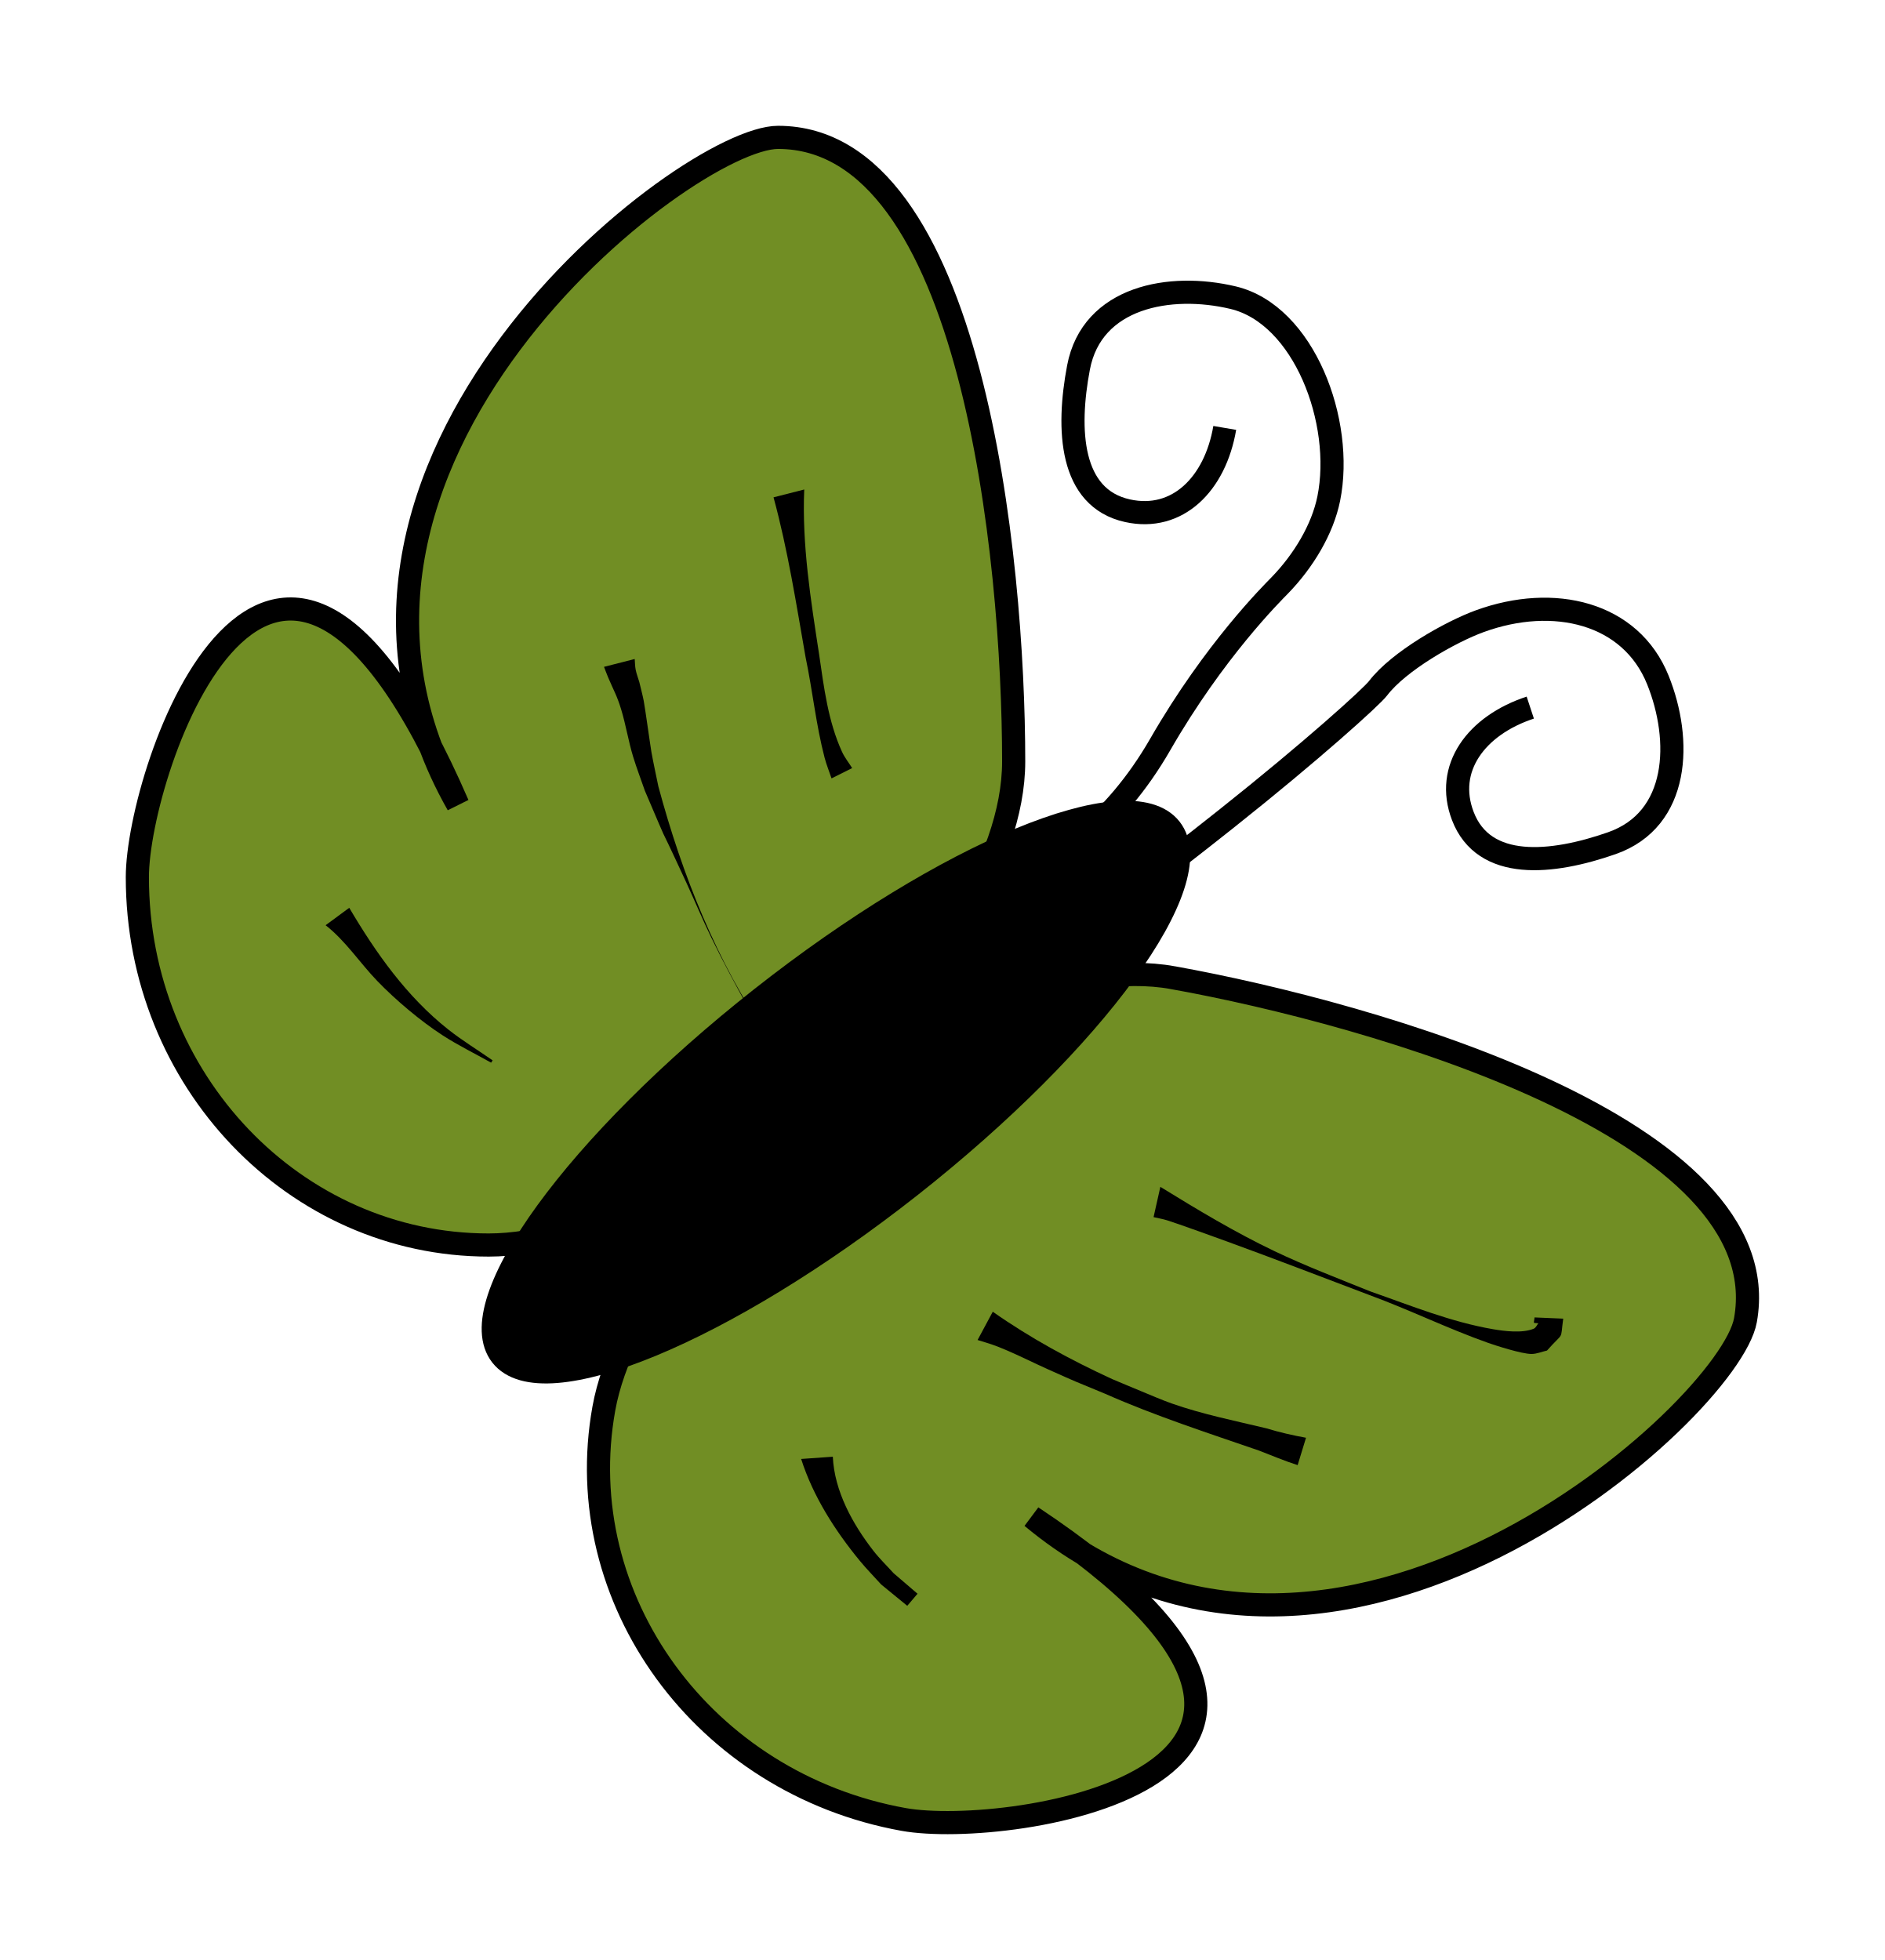
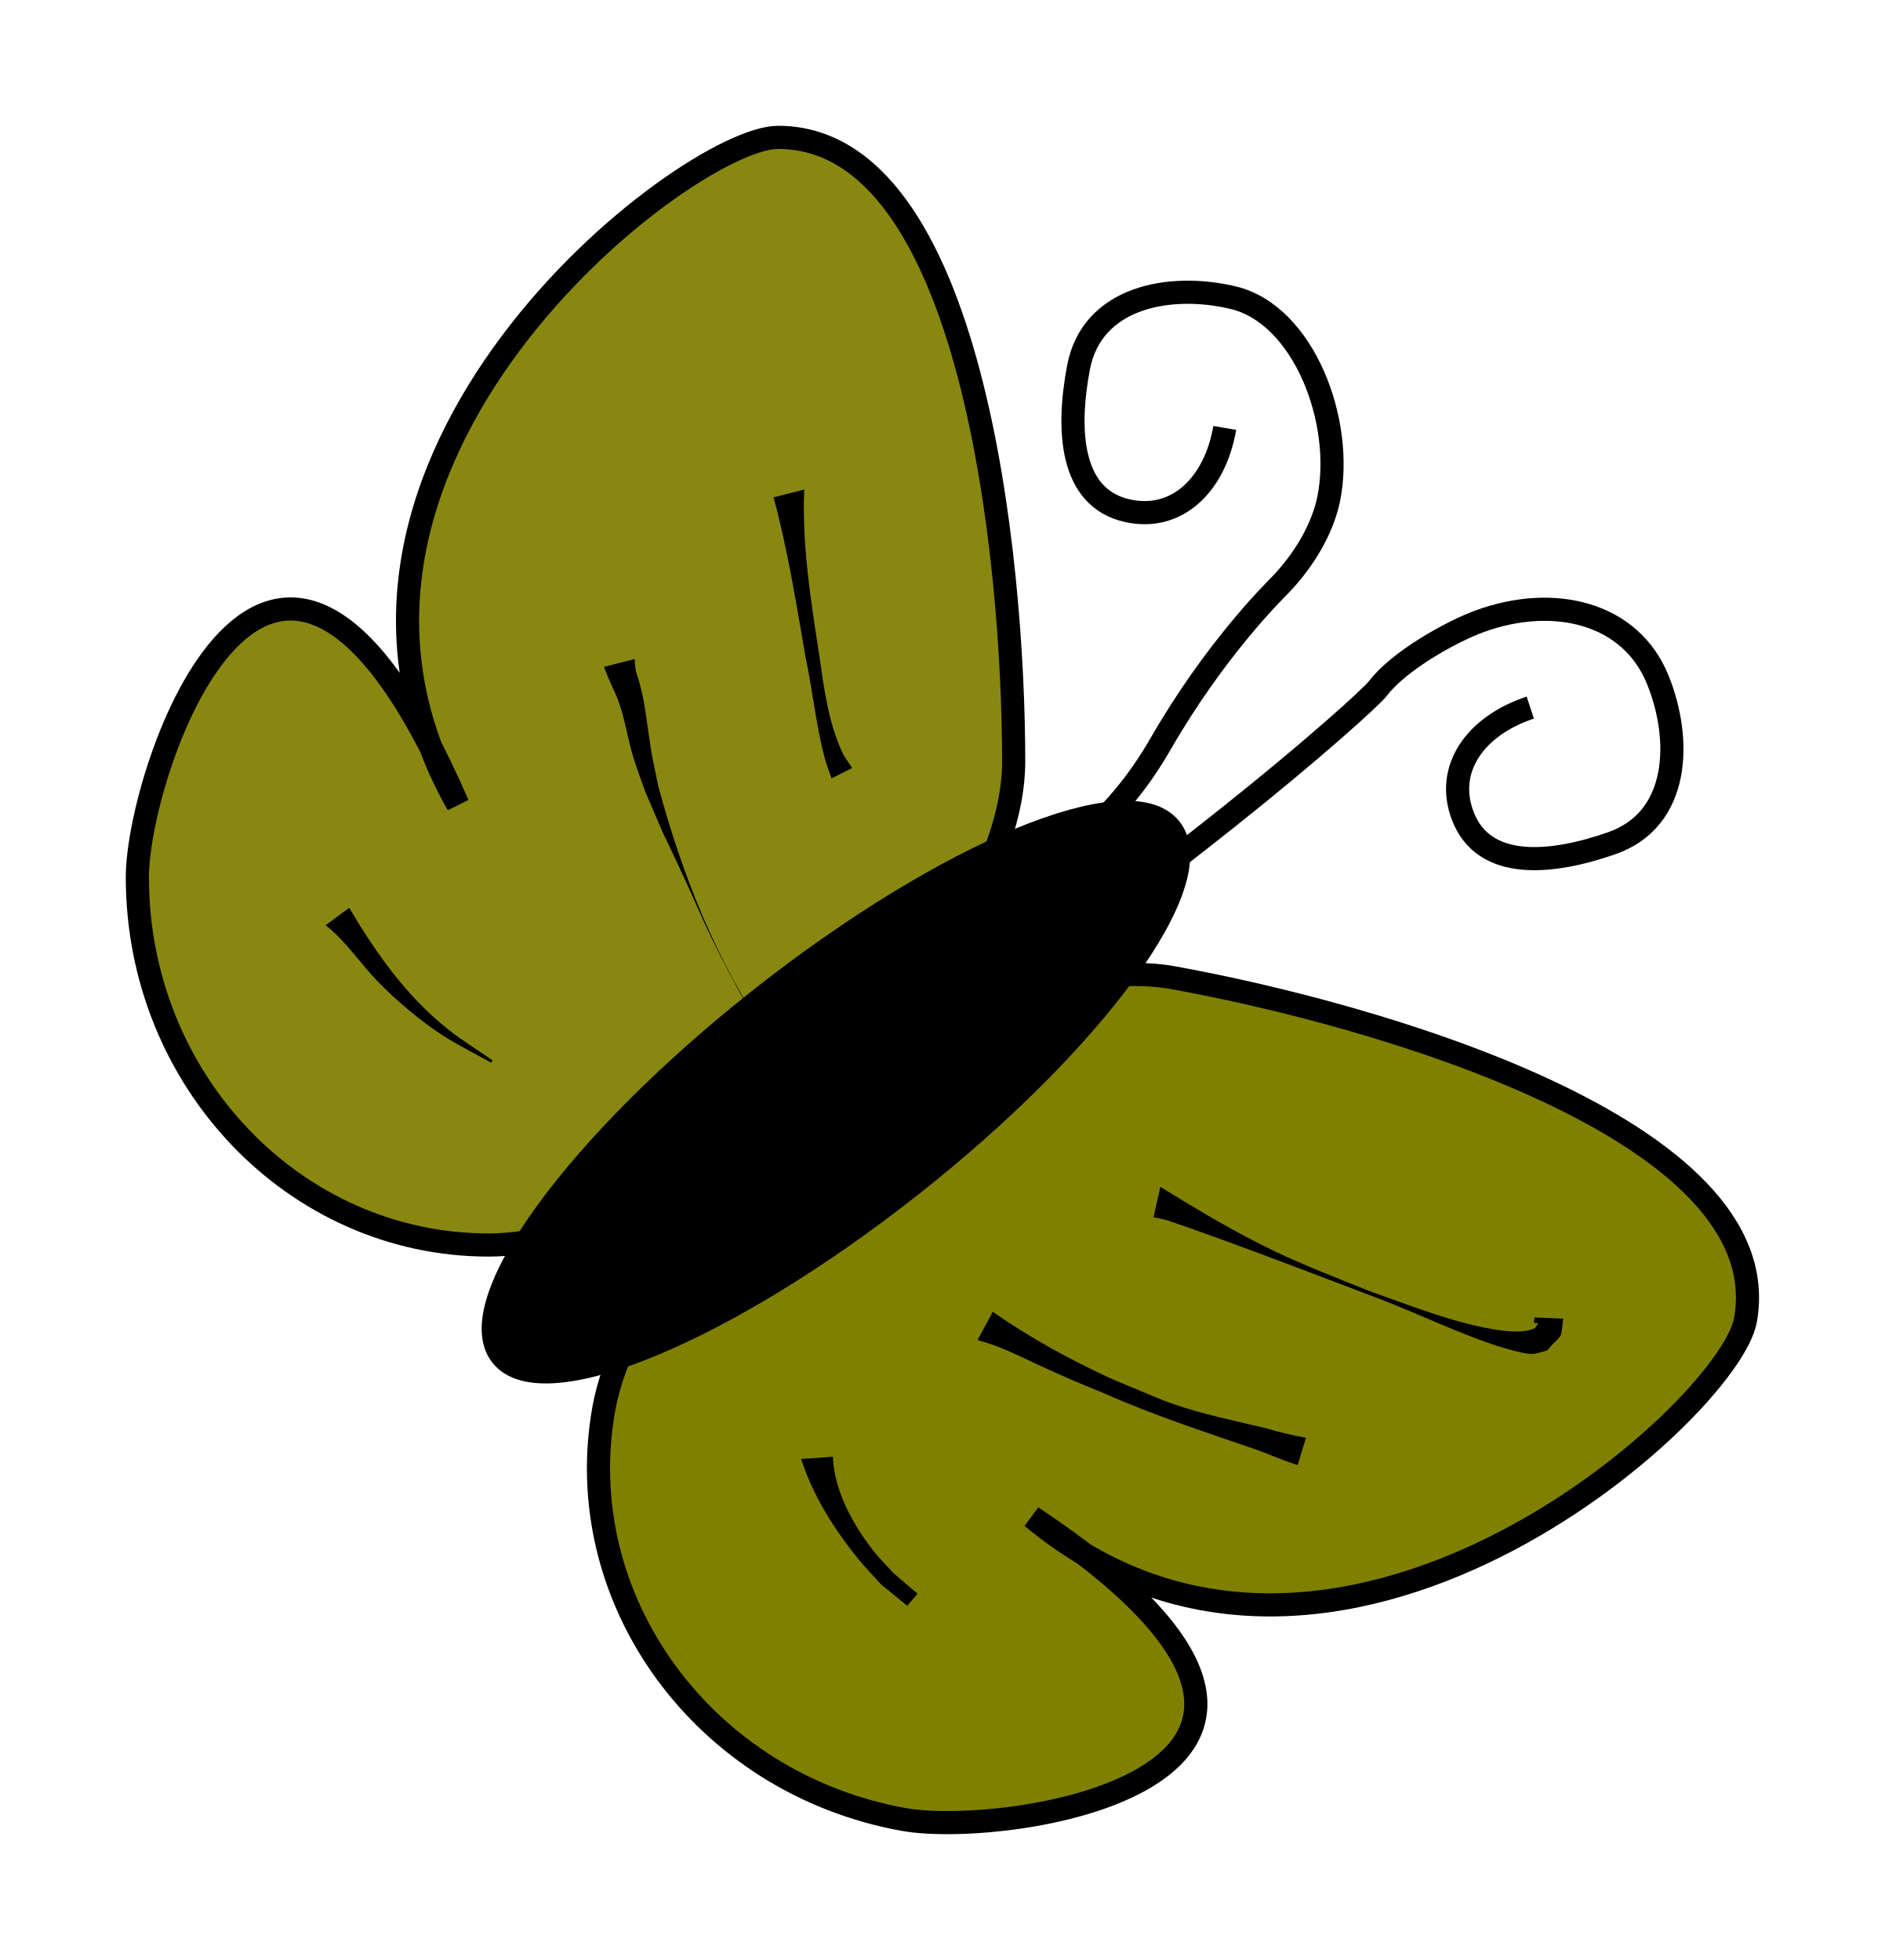
<svg xmlns="http://www.w3.org/2000/svg" width="74.923" height="77.923" id="svg10560" version="1.1">
  <defs id="defs10562">
    </defs>
  <g id="layer1" transform="translate(1.766945,-126.3767)">
    <g id="layer1-54" transform="translate(239.835,239.3412)">
      <g transform="matrix(0.6817788,0.7315584,-0.7315584,0.6817788,280.4318,-146.5237)" id="g3199" />
      <g transform="translate(-227.1429,-28.57143)" id="g3464">
        <g id="layer1-0" transform="matrix(0.06725509,0,0,0.06725509,-12.94947,-73.82934)">
-           <g id="g12641" transform="matrix(1.710208,0,0,1.710208,-1391.839,-1820.725)">
-             <path style="fill:#718e24;fill-opacity:1;fill-rule:evenodd;stroke:#000000;stroke-width:8;stroke-linecap:round;stroke-linejoin:miter;stroke-miterlimit:4;stroke-opacity:1;stroke-dashoffset:0" d="m 1151.044,1235.976 c 0,70.219 -114.365,167.143 -181.429,167.143 -67.063,0 -121.429,-56.924 -121.429,-127.143 0,-37.07 46.58,-173.292 110.753,-25.103 -66.956,-117.925 79.017,-230.611 110.676,-230.611 67.063,0 81.429,145.495 81.429,215.714 z" id="path10711" />
-             <path id="path11224" d="m 1206.093,1310.713 c -69.105,-12.458 -184.781,82.898 -196.679,148.898 -11.898,65.999 34.478,129.601 103.583,142.059 36.482,6.577 178.807,-15.097 44.354,-104.542 104.176,86.815 240.971,-36.85 246.588,-68.007 11.898,-65.999 -128.741,-105.949 -197.846,-118.407 z" style="fill:#718e24;fill-opacity:1;fill-rule:evenodd;stroke:#000000;stroke-width:8;stroke-linecap:round;stroke-linejoin:miter;stroke-miterlimit:4;stroke-opacity:1;stroke-dashoffset:0" />
-             <path style="fill:#000000;fill-opacity:1;fill-rule:evenodd;stroke:#000000;stroke-width:8;stroke-linecap:round;stroke-linejoin:miter;stroke-miterlimit:4;stroke-opacity:1;stroke-dasharray:none;stroke-dashoffset:0" id="path11226" d="m 497.143,556.648 c 0,22.88 -65.878,41.429 -147.143,41.429 -81.265,0 -147.143,-18.548 -147.143,-41.429 0,-22.88 65.878,-41.429 147.143,-41.429 81.265,0 147.143,18.548 147.143,41.429 z" transform="matrix(0.785624,-0.6187042,0.6187042,0.785624,470.2467,1129.493)" />
-             <path style="fill:none;stroke:#000000;stroke-width:8;stroke-linecap:butt;stroke-linejoin:miter;stroke-miterlimit:4;stroke-opacity:1;stroke-dasharray:none" d="m 1223.991,1120.689 c -3.317,19.436 -16.358,32.421 -33.596,28.624 -19.915,-4.387 -21.024,-28.013 -16.941,-49.527 4.642,-24.458 31.638,-29.32 53.443,-24.116 24.473,5.84 38.399,42.915 33.036,69.462 -2.136,10.573 -8.711,21.537 -16.922,29.985 -2.621,2.696 -22.569,22.411 -41.322,54.993 -32.071,55.723 -83.225,55.272 -86.329,56.586" id="path11230" />
-             <path style="fill:none;stroke:#000000;stroke-width:8;stroke-linecap:butt;stroke-linejoin:miter;stroke-miterlimit:4;stroke-opacity:1;stroke-dasharray:none" d="m 1329.582,1217.361 c -18.727,6.169 -29.63,20.995 -23.313,37.477 7.298,19.042 30.827,16.628 51.495,9.392 23.497,-8.225 24.293,-35.644 15.906,-56.434 -9.413,-23.333 -36.024,-29.574 -61.478,-20.325 -10.138,3.684 -28.084,13.836 -35.218,23.21 -2.277,2.992 -22.848,21.609 -52.282,44.996 -50.337,39.996 -56.431,41.018 -57.269,44.282" id="path11230-8" />
-             <path style="fill:#000000;fill-opacity:1;fill-rule:evenodd;stroke:none" id="path11506" d="m 1201.74,1383.015 c 12.838,7.914 25.832,15.724 39.457,22.232 10.616,5.071 22.362,9.584 33.259,13.962 13.875,4.855 27.72,10.52 42.298,13.016 3.719,0.637 10.01,1.478 14.012,-0.173 0.763,-0.315 1.074,-1.253 1.611,-1.88 -2.093,-0.253 -1.523,0.316 -1.322,-2.023 0,0 9.914,0.418 9.914,0.418 l 0,0 c -1.096,7.977 0.477,4.164 -5.609,11.031 -1.779,0.392 -3.515,1.169 -5.337,1.177 -3.416,0.014 -12.624,-2.989 -14.967,-3.817 -13.933,-4.925 -27.245,-11.474 -41.114,-16.565 -16.398,-6.202 -32.749,-12.52 -49.223,-18.516 -2.128,-0.775 -17.111,-6.216 -20.67,-7.304 -1.526,-0.467 -3.107,-0.729 -4.66,-1.094 0,0 2.35,-10.463 2.35,-10.463 z" />
-             <path style="fill:#000000;fill-opacity:1;fill-rule:evenodd;stroke:none" id="path11508" d="m 1143.819,1426.176 c 12.929,9.088 26.927,16.688 41.267,23.283 3.376,1.412 6.741,2.849 10.127,4.235 3.481,1.425 6.927,2.949 10.475,4.199 10.61,3.739 21.821,5.977 32.745,8.598 4.481,1.378 9.039,2.411 13.645,3.247 0,0 -2.893,9.457 -2.893,9.457 l 0,0 c -4.554,-1.452 -8.907,-3.312 -13.369,-5.029 -17.854,-6.155 -35.856,-11.981 -53.155,-19.628 -11.292,-4.679 -8.958,-3.615 -19.766,-8.459 -4.898,-2.195 -9.692,-4.622 -14.63,-6.725 -4.293,-1.829 -5.64,-2.153 -9.694,-3.403 0,0 5.247,-9.775 5.247,-9.775 z" />
-             <path style="fill:#000000;fill-opacity:1;fill-rule:evenodd;stroke:none" id="path11510" d="m 1088.54,1476.293 c 0.531,11.861 6.868,23.313 14.025,32.513 2.133,2.742 4.65,5.164 6.975,7.746 2.759,2.367 5.518,4.734 8.277,7.102 0,0 -3.55,4.173 -3.55,4.173 l 0,0 c -3.005,-2.458 -6.011,-4.916 -9.016,-7.374 -2.465,-2.734 -5.057,-5.359 -7.395,-8.203 -8.556,-10.408 -16.157,-22.297 -20.261,-35.182 0,0 10.946,-0.775 10.946,-0.775 z" />
-             <path style="fill:#000000;fill-opacity:1;fill-rule:evenodd;stroke:none" id="path11512" d="m 1078.66,1141.974 c -0.811,19.133 2.262,38.152 5.146,57 1.652,11.33 3.089,23.126 7.917,33.673 0.918,2.006 2.332,3.745 3.498,5.617 0,0 -7.124,3.564 -7.124,3.564 l 0,0 c -0.803,-2.399 -1.772,-4.749 -2.41,-7.197 -2.961,-11.356 -4.146,-23.153 -6.548,-34.62 -3.243,-18.513 -6.149,-37.174 -11.087,-55.325 0,0 10.609,-2.712 10.609,-2.712 z" />
-             <path style="fill:#000000;fill-opacity:1;fill-rule:evenodd;stroke:none" id="path11514" d="m 1020.072,1200.563 c 0.108,1.226 0.086,2.472 0.328,3.68 0.291,1.457 0.84,2.851 1.26,4.276 0.516,2.201 1.127,4.383 1.547,6.604 0.46,2.431 2.301,15.681 2.639,17.58 0.708,3.98 1.599,7.926 2.398,11.888 8.23,30.593 20.106,60.51 38.067,86.781 2.881,4.213 6.235,8.083 9.352,12.125 1.294,1.432 8.743,10.59 12.274,11.997 0.556,0.222 1.506,-1.634 0.913,-1.548 -2.538,0.367 -4.858,1.646 -7.287,2.469 0,0 10.306,-0.951 10.306,-0.951 l 0,0 c -2.382,2.828 -3.867,6.775 -7.146,8.484 -1.319,0.688 -2.38,-1.857 -3.236,-3.074 -3.396,-4.83 -4.307,-11.17 -8.369,-15.612 -9.151,-15.969 -18.515,-31.84 -26.568,-48.407 -3.043,-6.261 -5.719,-12.695 -8.639,-19.015 -12.748,-27.586 -3.634,-6.777 -14.325,-31.74 -1.354,-3.926 -2.85,-7.806 -4.061,-11.778 -1.651,-5.415 -2.514,-11.049 -4.172,-16.462 -1.461,-4.77 -2.522,-6.351 -4.418,-10.826 -0.525,-1.239 -0.981,-2.505 -1.472,-3.758 0,0 10.609,-2.712 10.609,-2.712 z" />
-             <path style="fill:#000000;fill-opacity:1;fill-rule:evenodd;stroke:none" id="path11520" d="m 921.416,1286.563 c 9.19,15.585 19.819,30.646 34.136,41.993 4.909,3.891 10.281,7.158 15.421,10.737 0,0 -0.523,0.798 -0.523,0.798 l 0,0 c -5.566,-3.136 -11.331,-5.942 -16.698,-9.409 -7.606,-4.912 -16.326,-12.255 -22.685,-18.868 -6.036,-6.277 -10.876,-13.793 -17.818,-19.232 0,0 8.167,-6.019 8.167,-6.019 z" />
-           </g>
+           <path id="path10711" d="m 576.686,293.052 c 0,120.089 -195.589,285.849 -310.281,285.849 -114.692,0 -207.668,-97.352 -207.668,-217.441 0,-63.397 79.662,-296.365 189.41,-42.932 -114.508,-201.676 135.135,-394.393 189.279,-394.393 114.692,0 139.26,248.827 139.26,368.916 z" style="fill:#808000;fill-opacity:0.933;fill-rule:evenodd;stroke:#000000;stroke-width:13.682;stroke-linecap:round;stroke-linejoin:miter;stroke-miterlimit:4;stroke-opacity:1;stroke-dashoffset:0" />
+           <path style="fill:#808000;fill-opacity:1;fill-rule:evenodd;stroke:#000000;stroke-width:13.682;stroke-linecap:round;stroke-linejoin:miter;stroke-miterlimit:4;stroke-opacity:1;stroke-dashoffset:0" d="M 670.831,420.867 C 552.647,399.562 354.817,562.64 334.469,675.513 c -20.347,112.873 58.965,221.645 177.149,242.95 62.392,11.247 305.796,-25.82 75.854,-178.789 C 765.634,888.145 999.583,676.652 1009.189,623.367 1029.536,510.494 789.015,442.172 670.831,420.867 z" id="path11224" />
+           <path transform="matrix(1.34358,-1.058113,1.058113,1.34358,-587.6189,110.9426)" d="m 497.143,556.648 a 147.143,41.429 0 1 1 -294.286,0 147.143,41.429 0 1 1 294.286,0 z" id="path11226" style="fill:#000000;fill-opacity:1;fill-rule:evenodd;stroke:#000000;stroke-width:8;stroke-linecap:round;stroke-linejoin:miter;stroke-miterlimit:4;stroke-opacity:1;stroke-dasharray:none;stroke-dashoffset:0" />
+           <path id="path11230" d="m 701.44,95.886 c -5.673,33.24 -27.975,55.447 -57.456,48.952 -34.058,-7.503 -35.956,-47.908 -28.973,-84.702 7.938,-41.829 54.107,-50.144 91.399,-41.244 41.853,9.988 65.67,73.394 56.498,118.794 -3.653,18.083 -14.898,36.833 -28.939,51.28 -4.482,4.612 -38.598,38.327 -70.669,94.05 -54.848,95.297 -142.333,94.526 -147.64,96.774" style="fill:none;stroke:#000000;stroke-width:13.682;stroke-linecap:butt;stroke-linejoin:miter;stroke-miterlimit:4;stroke-opacity:1;stroke-dasharray:none" />
+           <path id="path11230-8" d="m 882.024,261.217 c -32.028,10.55 -50.674,35.905 -39.869,64.094 12.482,32.565 52.72,28.436 88.068,16.063 40.184,-14.067 41.546,-60.959 27.202,-96.514 -16.098,-39.904 -61.608,-50.578 -105.141,-34.76 -17.339,6.3 -48.03,23.662 -60.23,39.695 -3.894,5.118 -39.076,36.956 -89.413,76.952 -86.087,68.402 -96.509,70.15 -97.942,75.732" style="fill:none;stroke:#000000;stroke-width:13.682;stroke-linecap:butt;stroke-linejoin:miter;stroke-miterlimit:4;stroke-opacity:1;stroke-dasharray:none" />
+           <path d="m 663.387,544.52 c 21.956,13.535 44.179,26.892 67.48,38.021 18.156,8.672 38.244,16.39 56.879,23.878 23.73,8.303 47.407,17.991 72.339,22.259 6.359,1.089 17.119,2.528 23.964,-0.296 1.304,-0.538 1.837,-2.143 2.755,-3.215 -3.579,-0.433 -2.604,0.541 -2.261,-3.461 0,0 16.954,0.714 16.954,0.714 l 0,0 c -1.874,13.643 0.817,7.121 -9.593,18.866 -3.042,0.671 -6.012,2 -9.127,2.013 -5.842,0.024 -21.59,-5.111 -25.596,-6.527 -23.829,-8.422 -46.595,-19.624 -70.313,-28.33 -28.044,-10.608 -56.007,-21.411 -84.182,-31.667 -3.64,-1.325 -29.264,-10.63 -35.35,-12.491 -2.609,-0.798 -5.313,-1.247 -7.969,-1.87 0,0 4.02,-17.895 4.02,-17.895 z" id="path11506" style="fill:#000000;fill-opacity:1;fill-rule:evenodd;stroke:none" />
+           <path d="m 564.331,618.333 c 22.111,15.543 46.051,28.54 70.576,39.818 5.773,2.414 11.528,4.872 17.319,7.243 5.954,2.438 11.847,5.043 17.915,7.182 18.145,6.395 37.318,10.221 56.001,14.705 7.663,2.357 15.459,4.124 23.336,5.553 0,0 -4.948,16.173 -4.948,16.173 l 0,0 c -7.788,-2.483 -15.233,-5.664 -22.864,-8.601 -30.534,-10.527 -61.322,-20.49 -90.906,-33.567 -19.312,-8.002 -15.321,-6.183 -33.804,-14.466 -8.376,-3.754 -16.575,-7.905 -25.02,-11.502 -7.342,-3.127 -9.646,-3.682 -16.579,-5.82 0,0 8.973,-16.718 8.973,-16.718 z" id="path11508" style="fill:#000000;fill-opacity:1;fill-rule:evenodd;stroke:none" />
+           <path d="m 469.792,704.043 c 0.909,20.286 11.746,39.87 23.986,55.604 3.649,4.69 7.953,8.831 11.929,13.247 4.718,4.048 9.437,8.097 14.155,12.145 0,0 -6.072,7.138 -6.072,7.138 l 0,0 c -5.14,-4.204 -10.28,-8.407 -15.42,-12.61 -4.216,-4.676 -8.649,-9.166 -12.647,-14.029 -14.633,-17.799 -27.631,-38.132 -34.651,-60.169 0,0 18.719,-1.325 18.719,-1.325 z" id="path11510" style="fill:#000000;fill-opacity:1;fill-rule:evenodd;stroke:none" />
+           <path d="m 452.895,132.288 c -1.387,32.722 3.868,65.248 8.8,97.482 2.826,19.377 5.283,39.55 13.54,57.588 1.57,3.43 3.988,6.404 5.982,9.606 0,0 -12.184,6.095 -12.184,6.095 l 0,0 c -1.374,-4.102 -3.03,-8.121 -4.122,-12.308 -5.064,-19.421 -7.09,-39.596 -11.199,-59.208 -5.546,-31.662 -10.515,-63.576 -18.961,-94.617 0,0 18.144,-4.639 18.144,-4.639 z" id="path11512" style="fill:#000000;fill-opacity:1;fill-rule:evenodd;stroke:none" />
+           <path d="m 352.696,232.487 c 0.186,2.098 0.147,4.228 0.561,6.293 0.497,2.492 1.436,4.875 2.154,7.313 0.882,3.765 1.928,7.495 2.646,11.295 0.786,4.157 3.936,26.817 4.514,30.065 1.212,6.807 2.734,13.554 4.101,20.331 14.076,52.321 34.385,103.485 65.103,148.413 4.927,7.206 10.663,13.824 15.994,20.736 2.213,2.448 14.952,18.111 20.991,20.518 0.952,0.379 2.576,-2.794 1.562,-2.647 -4.341,0.627 -8.309,2.815 -12.463,4.222 0,0 17.625,-1.627 17.625,-1.627 l 0,0 c -4.074,4.836 -6.613,11.587 -12.221,14.509 -2.256,1.176 -4.071,-3.176 -5.534,-5.258 -5.807,-8.261 -7.366,-19.103 -14.313,-26.699 -15.65,-27.31 -31.665,-54.453 -45.437,-82.786 -5.205,-10.708 -9.78,-21.712 -14.774,-32.52 -21.801,-47.177 -6.214,-11.59 -24.499,-54.281 -2.315,-6.714 -4.873,-13.35 -6.945,-20.143 -2.824,-9.26 -4.3,-18.896 -7.135,-28.153 -2.498,-8.158 -4.313,-10.862 -7.556,-18.515 -0.898,-2.118 -1.678,-4.284 -2.517,-6.427 0,0 18.144,-4.639 18.144,-4.639 z" id="path11514" style="fill:#000000;fill-opacity:1;fill-rule:evenodd;stroke:none" />
+           <path d="m 183.974,379.565 c 15.716,26.654 33.895,52.411 58.38,71.817 8.395,6.654 17.583,12.242 26.374,18.362 0,0 -0.895,1.365 -0.895,1.365 l 0,0 c -9.519,-5.364 -19.379,-10.163 -28.557,-16.091 -13.007,-8.401 -27.92,-20.958 -38.797,-32.269 -10.323,-10.735 -18.601,-23.59 -30.473,-32.891 0,0 13.967,-10.294 13.967,-10.294 z" id="path11520" style="fill:#000000;fill-opacity:1;fill-rule:evenodd;stroke:none" />
        </g>
      </g>
    </g>
  </g>
</svg>
